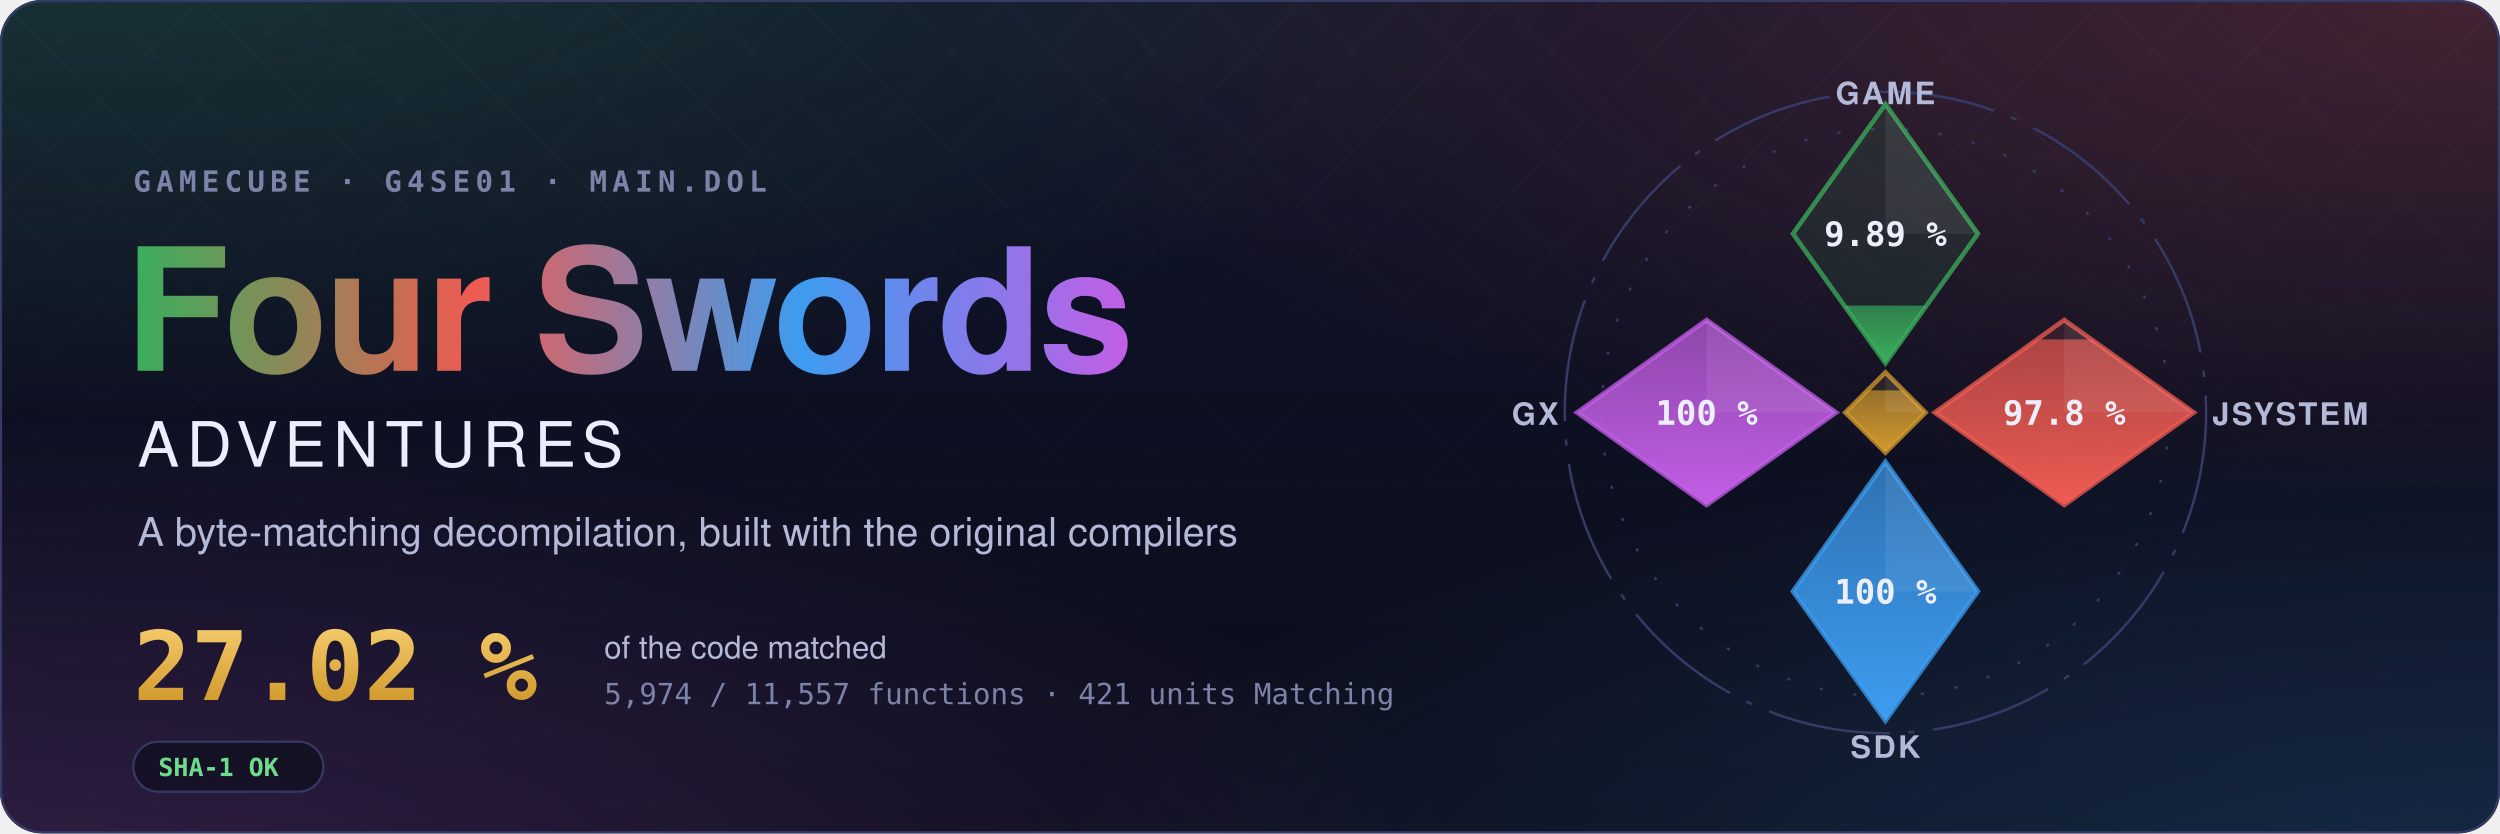
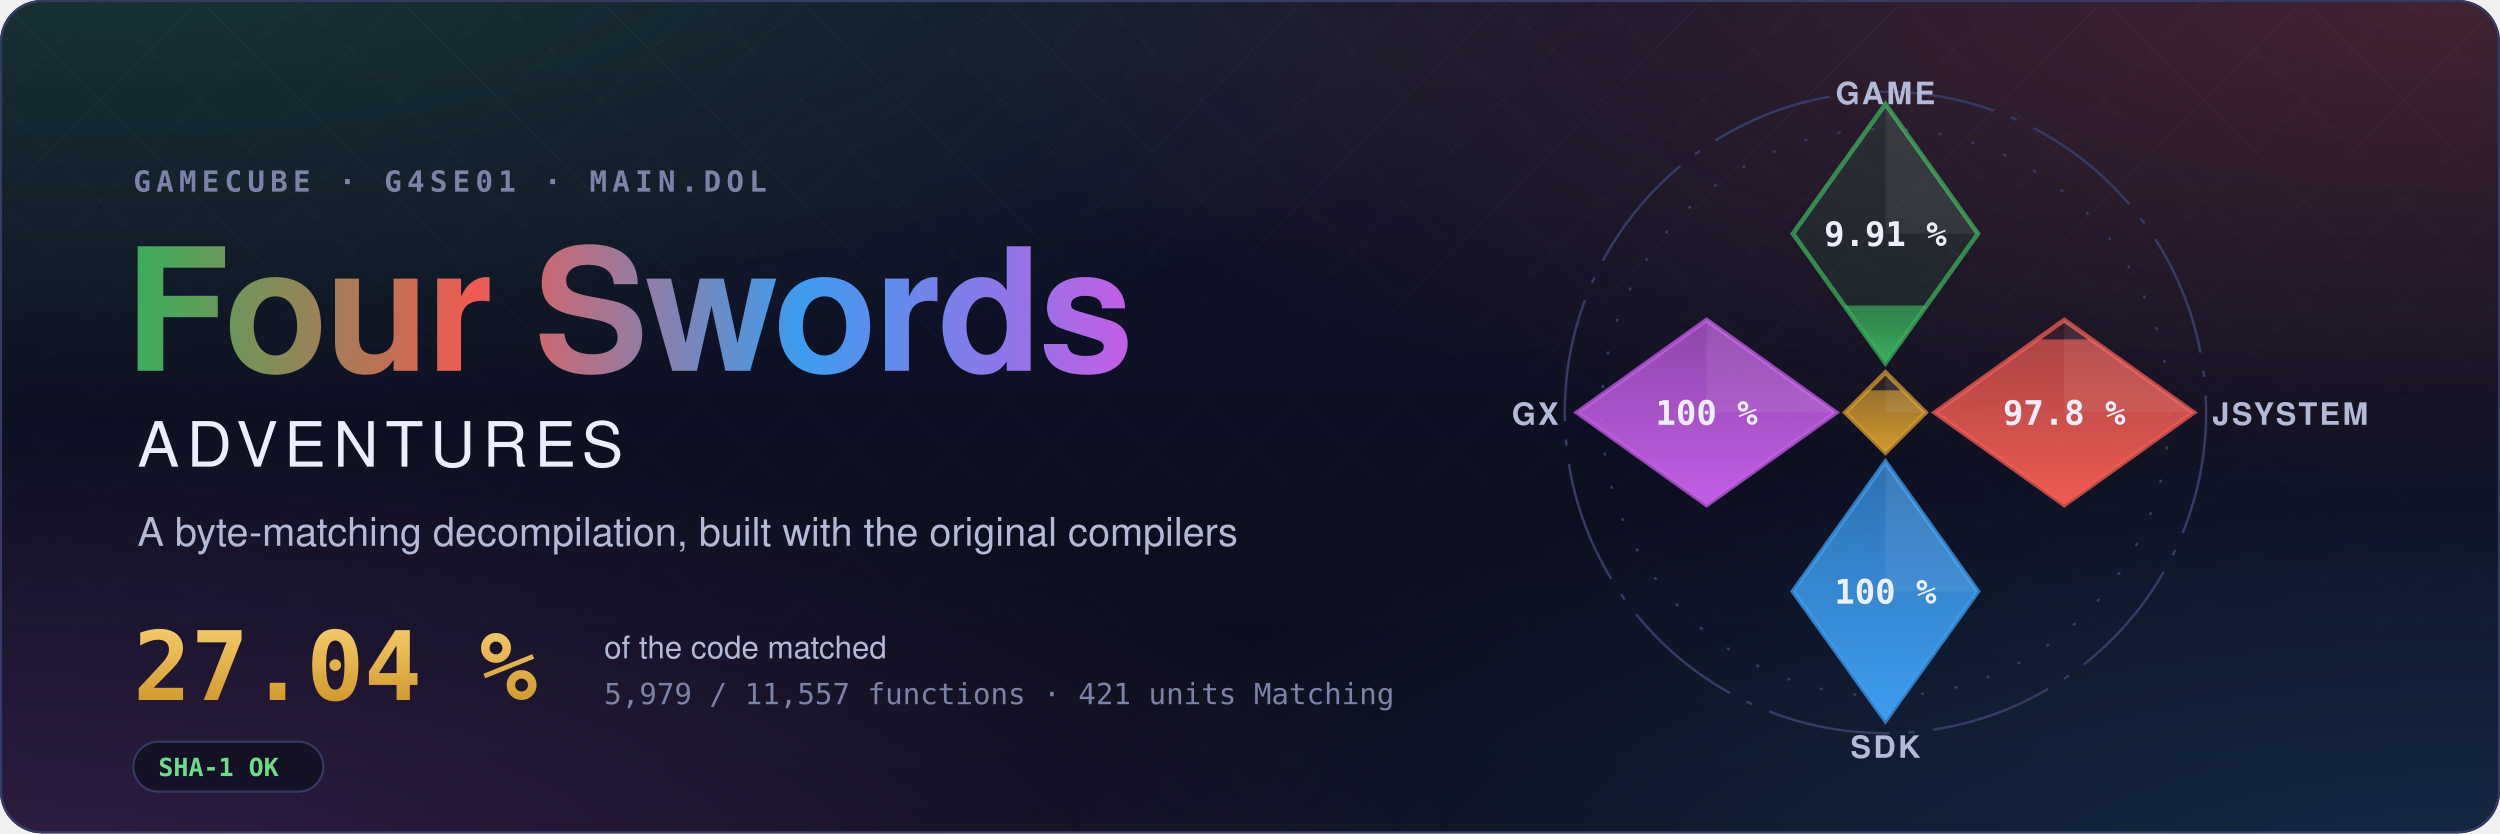
- <svg xmlns="http://www.w3.org/2000/svg" width="1200" height="400" viewBox="0 0 1200 400" role="img" aria-label="Four Swords Adventures decompilation: 27.02 % of the code matched, 5,974 of 11,557 functions">
+ <svg xmlns="http://www.w3.org/2000/svg" width="1200" height="400" viewBox="0 0 1200 400" role="img" aria-label="Four Swords Adventures decompilation: 27.04 % of the code matched, 5,979 of 11,557 functions">
  <style>text { font-family: -apple-system, BlinkMacSystemFont, 'Segoe UI', Helvetica, Arial, sans-serif; } .mono { font-family: ui-monospace, SFMono-Regular, 'SF Mono', Menlo, Consolas, monospace; } .spin { transform-box: fill-box; transform-origin: center; animation: spin 90s linear infinite; } @keyframes spin { to { transform: rotate(360deg); } } .rise { transform-box: fill-box; transform-origin: 50% 100%; animation: rise 1.6s cubic-bezier(.2,.8,.2,1) both; } @keyframes rise { from { transform: scaleY(0); } } @media (prefers-reduced-motion: reduce) { * { animation: none !important; } }</style>
  <defs>
    <radialGradient id="glow0" cx="0.05" cy="-0.1" r="0.6">
      <stop offset="0" stop-color="#3aae5c" stop-opacity="0.22" />
      <stop offset="1" stop-color="#3aae5c" stop-opacity="0" />
    </radialGradient>
    <radialGradient id="glow1" cx="0.98" cy="0.0" r="0.6">
      <stop offset="0" stop-color="#ef5b52" stop-opacity="0.22" />
      <stop offset="1" stop-color="#ef5b52" stop-opacity="0" />
    </radialGradient>
    <radialGradient id="glow2" cx="1.0" cy="1.1" r="0.6">
      <stop offset="0" stop-color="#3d9cf0" stop-opacity="0.22" />
      <stop offset="1" stop-color="#3d9cf0" stop-opacity="0" />
    </radialGradient>
    <radialGradient id="glow3" cx="0.0" cy="1.1" r="0.6">
      <stop offset="0" stop-color="#c35ee6" stop-opacity="0.22" />
      <stop offset="1" stop-color="#c35ee6" stop-opacity="0" />
    </radialGradient>
    <linearGradient id="sky" x1="0" y1="0" x2="0" y2="1">
      <stop offset="0" stop-color="#10132a" />
      <stop offset="1" stop-color="#0b0d1a" />
    </linearGradient>
    <linearGradient id="four" x1="0" y1="0" x2="1" y2="0">
      <stop offset="0" stop-color="#3aae5c" />
      <stop offset="0.34" stop-color="#ef5b52" />
      <stop offset="0.67" stop-color="#3d9cf0" />
      <stop offset="1" stop-color="#c35ee6" />
    </linearGradient>
    <linearGradient id="goldtext" x1="0" y1="0" x2="0" y2="1">
      <stop offset="0" stop-color="#f3c969" />
      <stop offset="1" stop-color="#d29a2e" />
    </linearGradient>
    <pattern id="lattice" width="34" height="34" patternUnits="userSpaceOnUse" patternTransform="rotate(45)">
      <path d="M0 0H34M0 0V34" stroke="#fff" stroke-opacity="0.035" />
    </pattern>
    <linearGradient id="fade" x1="0" y1="0" x2="0" y2="1">
      <stop offset="0" stop-color="#fff" />
      <stop offset="0.8" stop-color="#fff" stop-opacity="0" />
    </linearGradient>
    <mask id="fadeMask">
      <rect width="1200" height="400" fill="url(#fade)" />
    </mask>
    <clipPath id="card">
      <rect width="1200" height="400" rx="20" />
    </clipPath>
  </defs>
  <g clip-path="url(#card)">
    <rect width="1200" height="400" fill="url(#sky)" />
    <rect width="1200" height="400" fill="url(#glow0)" />
    <rect width="1200" height="400" fill="url(#glow1)" />
    <rect width="1200" height="400" fill="url(#glow2)" />
    <rect width="1200" height="400" fill="url(#glow3)" />
    <rect width="1200" height="400" fill="url(#lattice)" mask="url(#fadeMask)" />
  </g>
  <rect x="0.5" y="0.5" width="1199" height="399" rx="20" fill="none" stroke="#353b66" />
  <text x="64" y="92" class="mono" font-size="14" font-weight="600" letter-spacing="0.18em" fill="#7c82a8">GAMECUBE · G4SE01 · MAIN.DOL</text>
  <text x="60" y="178" font-size="82" font-weight="700" letter-spacing="-1.5" fill="url(#four)">Four Swords</text>
  <text x="66" y="224" font-size="30" font-weight="500" letter-spacing="0.12em" fill="#eceefb">ADVENTURES</text>
  <text x="66" y="262" font-size="19" fill="#b4b9d8">A byte-matching decompilation, built with the original compilers</text>
-   <text x="64" y="336" class="mono" font-size="46" font-weight="700" fill="url(#goldtext)">27.02 %</text>
+   <text x="64" y="336" class="mono" font-size="46" font-weight="700" fill="url(#goldtext)">27.04 %</text>
  <text x="290" y="316" font-size="15" fill="#b4b9d8">of the code matched</text>
-   <text x="290" y="338" class="mono" font-size="14" fill="#7c82a8">5,974 / 11,557 functions · 421 units Matching</text>
+   <text x="290" y="338" class="mono" font-size="14" fill="#7c82a8">5,979 / 11,557 functions · 421 units Matching</text>
  <g transform="translate(64 356)">
    <rect width="91.2" height="24" rx="12" fill="#0b0d1a" fill-opacity="0.6" stroke="#353b66" />
    <text x="12" y="16.5" class="mono" font-size="12" font-weight="600" fill="#6fdc8c">SHA-1 OK</text>
  </g>
  <defs>
    <clipPath id="ec-game">
      <path d="M0 -100L30 -58L0 -16L-30 -58Z" />
    </clipPath>
    <linearGradient id="eg-game" x1="0" y1="1" x2="0" y2="0">
      <stop offset="0" stop-color="#3aae5c" />
      <stop offset="1" stop-color="#3aae5c" stop-opacity="0.65" />
    </linearGradient>
    <clipPath id="ec-jsystem">
      <path d="M58 -30L100 0L58 30L16 0Z" />
    </clipPath>
    <linearGradient id="eg-jsystem" x1="0" y1="1" x2="0" y2="0">
      <stop offset="0" stop-color="#ef5b52" />
      <stop offset="1" stop-color="#ef5b52" stop-opacity="0.65" />
    </linearGradient>
    <clipPath id="ec-sdk">
      <path d="M0 16L30 58L0 100L-30 58Z" />
    </clipPath>
    <linearGradient id="eg-sdk" x1="0" y1="1" x2="0" y2="0">
      <stop offset="0" stop-color="#3d9cf0" />
      <stop offset="1" stop-color="#3d9cf0" stop-opacity="0.65" />
    </linearGradient>
    <clipPath id="ec-gx">
      <path d="M-58 -30L-16 0L-58 30L-100 0Z" />
    </clipPath>
    <linearGradient id="eg-gx" x1="0" y1="1" x2="0" y2="0">
      <stop offset="0" stop-color="#c35ee6" />
      <stop offset="1" stop-color="#c35ee6" stop-opacity="0.65" />
    </linearGradient>
    <clipPath id="ec-runtime">
      <path d="M0 -13L13 0L0 13L-13 0Z" />
    </clipPath>
    <linearGradient id="eg-runtime" x1="0" y1="1" x2="0" y2="0">
      <stop offset="0" stop-color="#d29a2e" />
      <stop offset="1" stop-color="#d29a2e" stop-opacity="0.65" />
    </linearGradient>
  </defs>
  <g transform="translate(905 198) scale(1.48)">
    <circle class="spin" r="104" fill="none" stroke="#353b66" stroke-width="0.8" stroke-dasharray="40 6 2 6" />
    <circle r="92" fill="none" stroke="#353b66" stroke-width="0.8" stroke-dasharray="1 10" />
    <path d="M0 -100L30 -58L0 -16L-30 -58Z" fill="#3aae5c" fill-opacity="0.12" stroke="#3aae5c" stroke-opacity="0.75" stroke-width="1.5" />
    <g clip-path="url(#ec-game)">
-       <rect class="rise" style="animation-delay:0.20s" x="-30" y="-34.68" width="60" height="18.68" fill="url(#eg-game)" />
+       <rect class="rise" style="animation-delay:0.20s" x="-30" y="-34.70" width="60" height="18.70" fill="url(#eg-game)" />
    </g>
    <path d="M0 -100L30 -58L0 -58Z" fill="#fff" fill-opacity="0.07" />
-     <text x="0" y="-54" text-anchor="middle" font-size="11" font-weight="700" fill="#eceefb" class="mono">9.89 %</text>
+     <text x="0" y="-54" text-anchor="middle" font-size="11" font-weight="700" fill="#eceefb" class="mono">9.91 %</text>
    <text x="0" y="-100" text-anchor="middle" font-size="10" font-weight="600" letter-spacing="0.08em" fill="#b4b9d8">GAME</text>
    <path d="M58 -30L100 0L58 30L16 0Z" fill="#ef5b52" fill-opacity="0.12" stroke="#ef5b52" stroke-opacity="0.75" stroke-width="1.5" />
    <g clip-path="url(#ec-jsystem)">
      <rect class="rise" style="animation-delay:0.35s" x="16" y="-23.70" width="84" height="53.70" fill="url(#eg-jsystem)" />
    </g>
    <path d="M58 -30L100 0L58 0Z" fill="#fff" fill-opacity="0.07" />
    <text x="58" y="4" text-anchor="middle" font-size="11" font-weight="700" fill="#eceefb" class="mono">97.8 %</text>
    <text x="106" y="4" text-anchor="start" font-size="10" font-weight="600" letter-spacing="0.08em" fill="#b4b9d8">JSYSTEM</text>
    <path d="M0 16L30 58L0 100L-30 58Z" fill="#3d9cf0" fill-opacity="0.12" stroke="#3d9cf0" stroke-opacity="0.75" stroke-width="1.5" />
    <g clip-path="url(#ec-sdk)">
      <rect class="rise" style="animation-delay:0.50s" x="-30" y="16.00" width="60" height="84.00" fill="url(#eg-sdk)" />
    </g>
    <path d="M0 16L30 58L0 58Z" fill="#fff" fill-opacity="0.07" />
    <text x="0" y="62" text-anchor="middle" font-size="11" font-weight="700" fill="#eceefb" class="mono">100 %</text>
    <text x="0" y="112" text-anchor="middle" font-size="10" font-weight="600" letter-spacing="0.08em" fill="#b4b9d8">SDK</text>
    <path d="M-58 -30L-16 0L-58 30L-100 0Z" fill="#c35ee6" fill-opacity="0.12" stroke="#c35ee6" stroke-opacity="0.75" stroke-width="1.5" />
    <g clip-path="url(#ec-gx)">
      <rect class="rise" style="animation-delay:0.65s" x="-100" y="-30.00" width="84" height="60.00" fill="url(#eg-gx)" />
    </g>
    <path d="M-58 -30L-16 0L-58 0Z" fill="#fff" fill-opacity="0.07" />
    <text x="-58" y="4" text-anchor="middle" font-size="11" font-weight="700" fill="#eceefb" class="mono">100 %</text>
    <text x="-106" y="4" text-anchor="end" font-size="10" font-weight="600" letter-spacing="0.08em" fill="#b4b9d8">GX</text>
    <path d="M0 -13L13 0L0 13L-13 0Z" fill="#d29a2e" fill-opacity="0.12" stroke="#d29a2e" stroke-opacity="0.75" stroke-width="1.5" />
    <g clip-path="url(#ec-runtime)">
      <rect class="rise" style="animation-delay:0.80s" x="-13" y="-7.18" width="26" height="20.18" fill="url(#eg-runtime)" />
    </g>
    <path d="M0 -13L13 0L0 0Z" fill="#fff" fill-opacity="0.07" />
  </g>
</svg>
